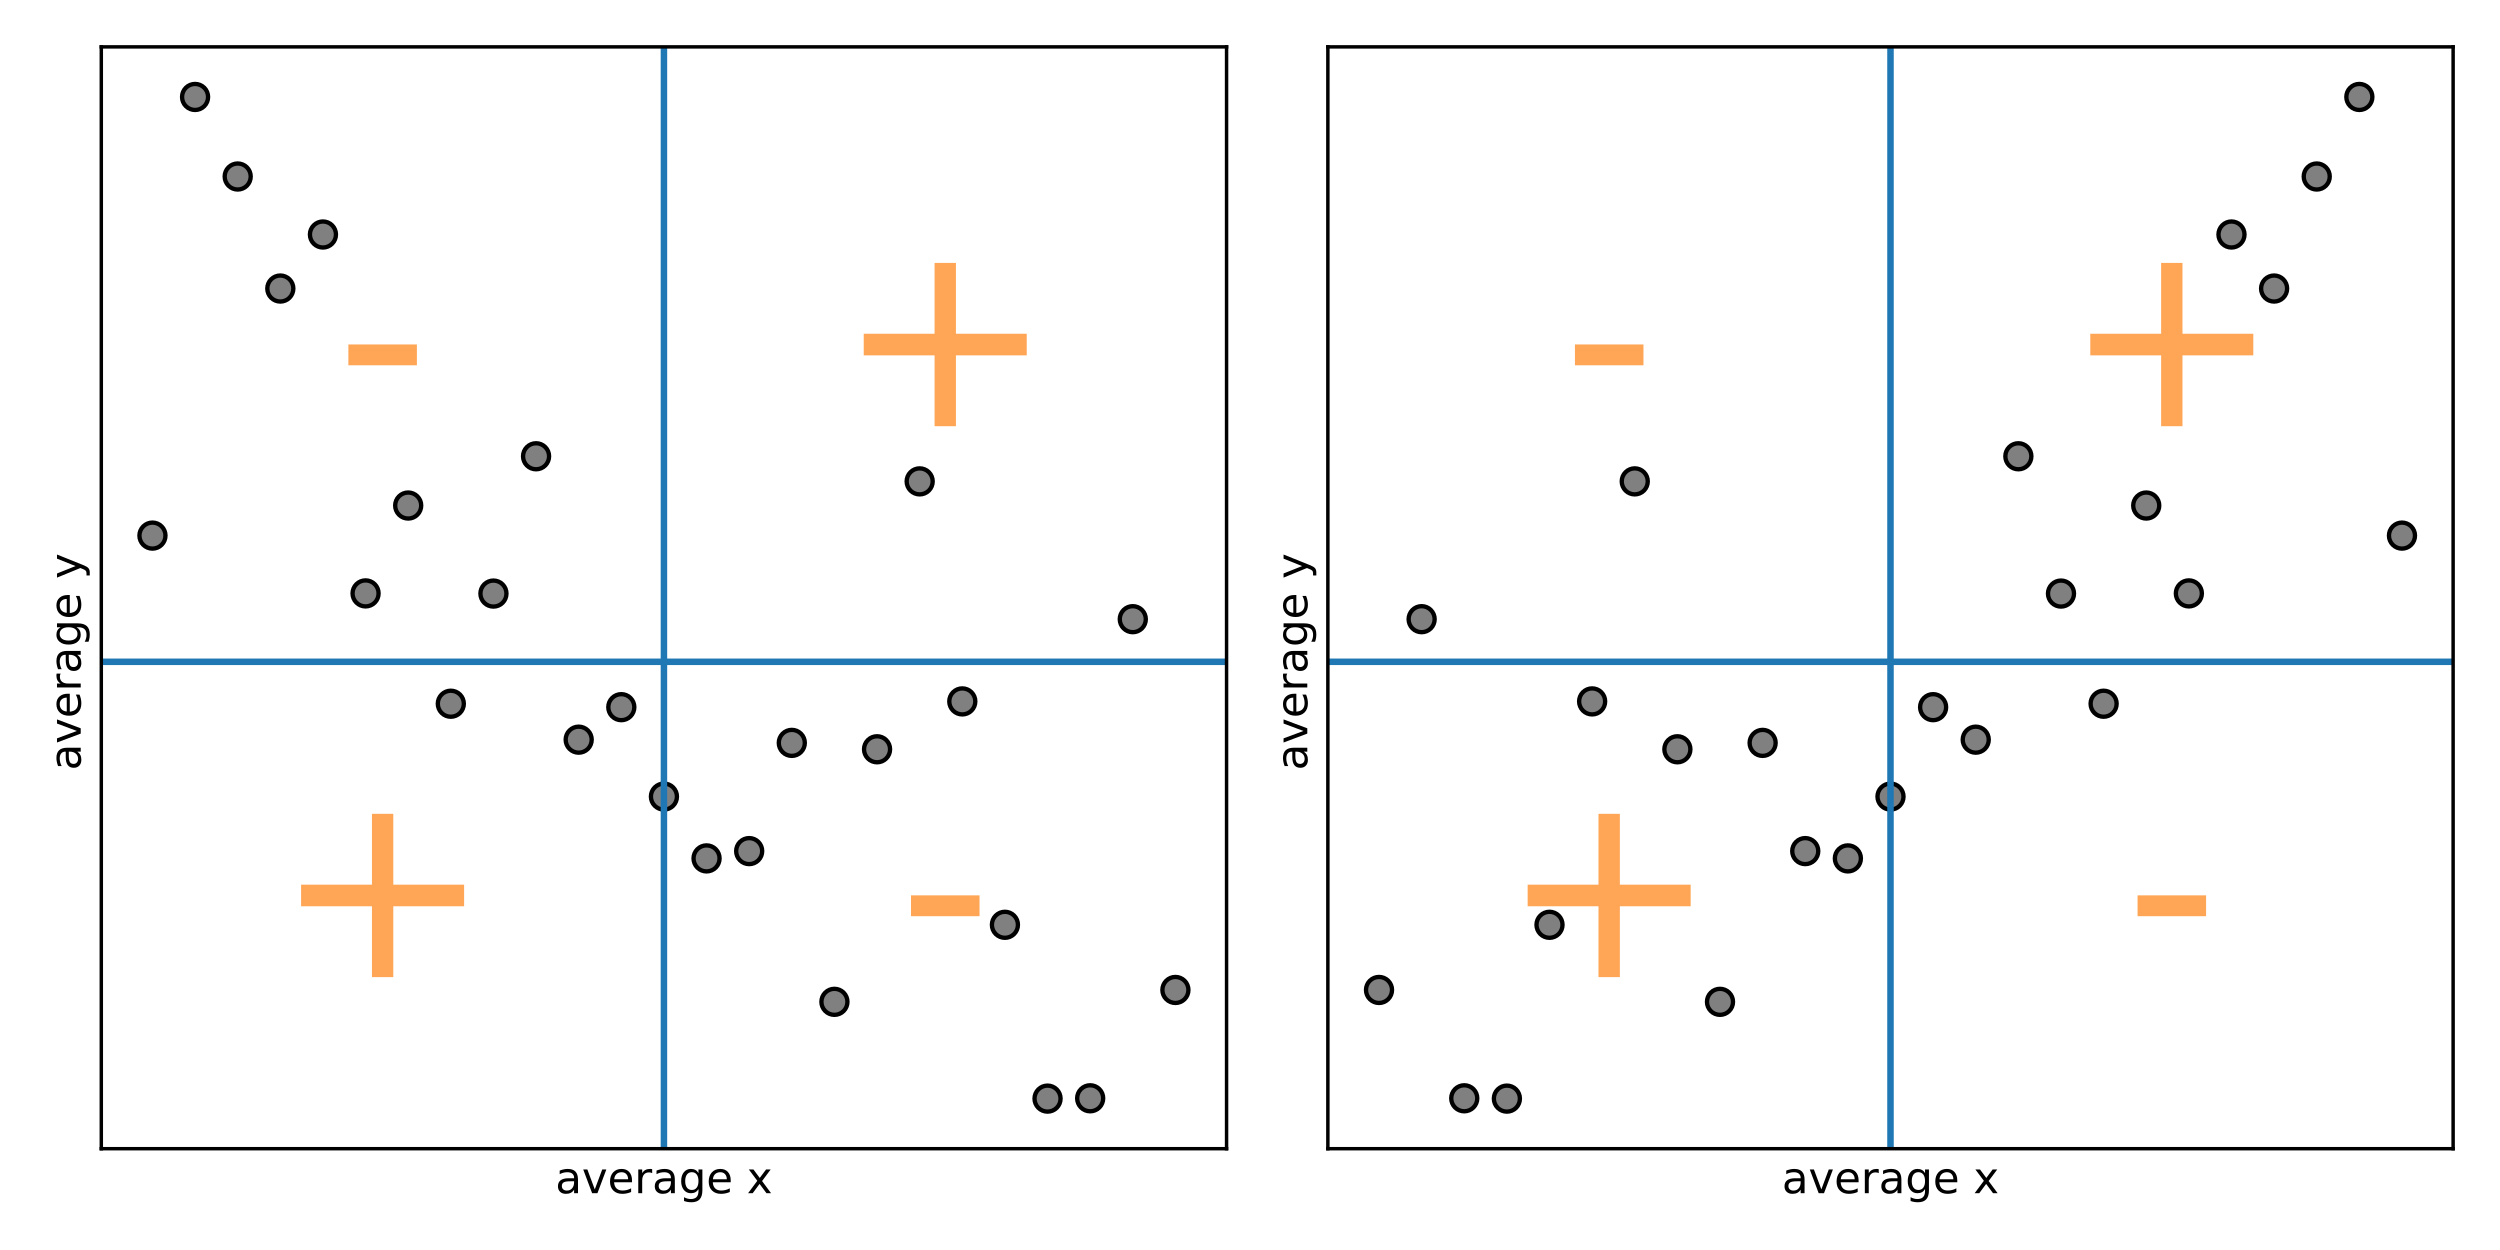
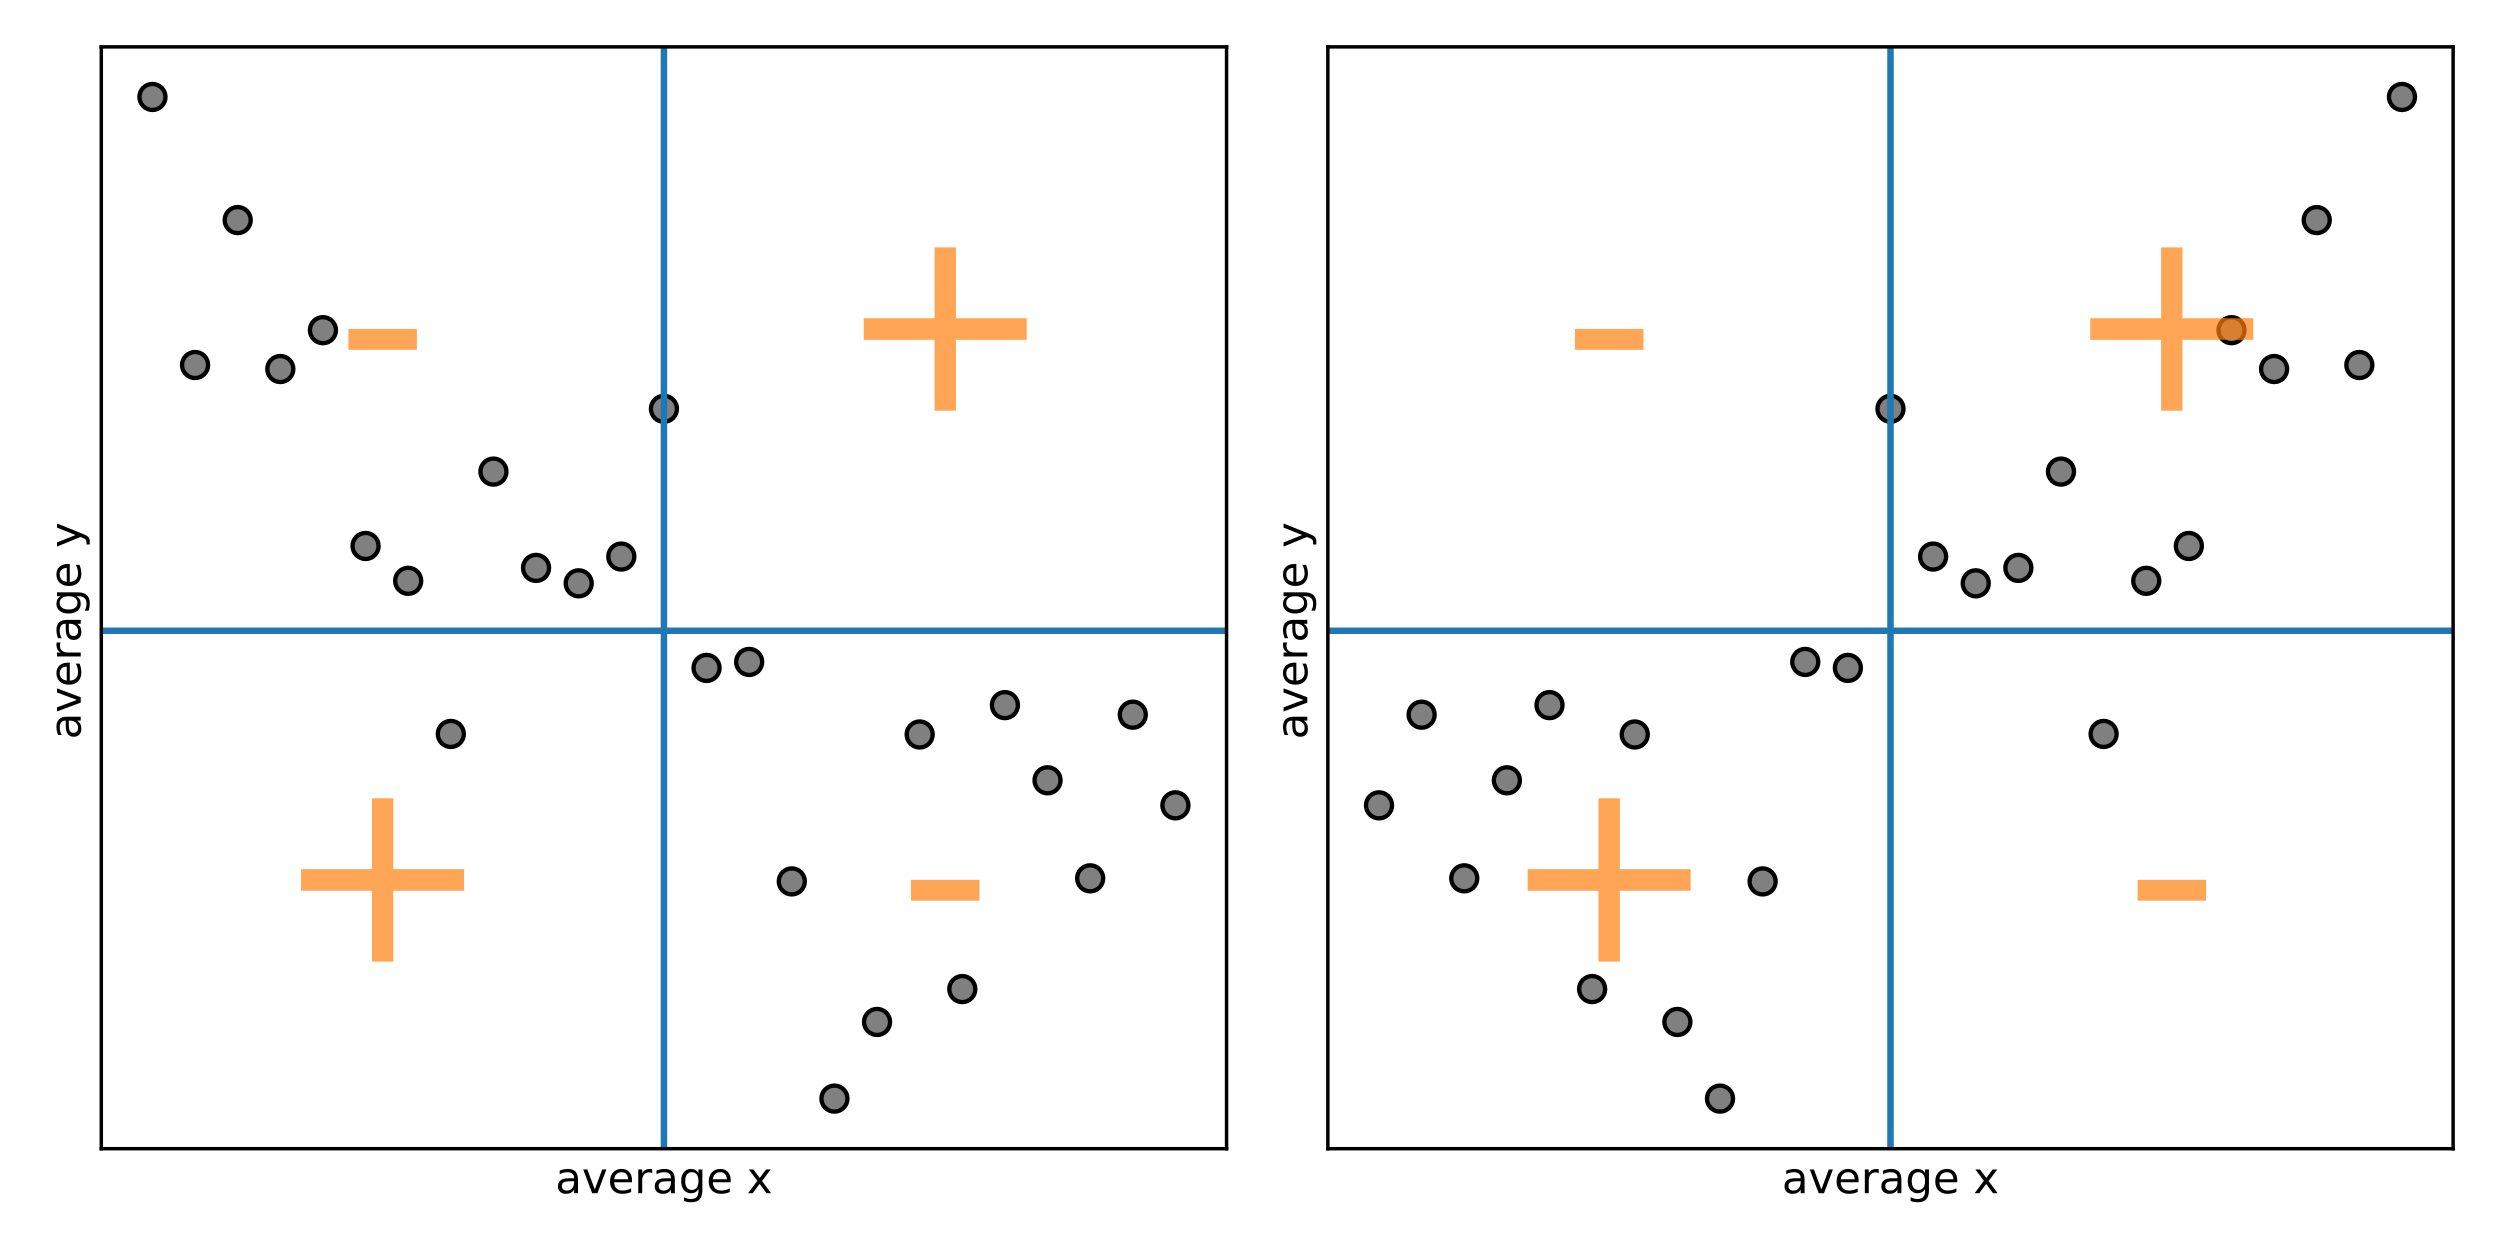
<svg xmlns="http://www.w3.org/2000/svg" xmlns:xlink="http://www.w3.org/1999/xlink" width="576pt" height="288pt" viewBox="0 0 576 288" version="1.1">
  <defs>
    <style type="text/css">*{stroke-linejoin: round; stroke-linecap: butt}</style>
  </defs>
  <g id="figure_1">
    <g id="patch_1">
      <path d="M 0 288  L 576 288  L 576 0  L 0 0  L 0 288  z " style="fill: none" />
    </g>
    <g id="axes_1">
      <g id="patch_2">
        <path d="M 23.34 264.66  L 282.6 264.66  L 282.6 10.8  L 23.34 10.8  L 23.34 264.66  z " style="fill: none" />
      </g>
      <g id="PathCollection_1">
        <defs>
-           <path id="m7568e894df" d="M 0 3  C 0.796 3 1.559 2.684 2.121 2.121  C 2.684 1.559 3 0.796 3 0  C 3 -0.796 2.684 -1.559 2.121 -2.121  C 1.559 -2.684 0.796 -3 0 -3  C -0.796 -3 -1.559 -2.684 -2.121 -2.121  C -2.684 -1.559 -3 -0.796 -3 0  C -3 0.796 -2.684 1.559 -2.121 2.121  C -1.559 2.684 -0.796 3 0 3  z " style="stroke: #000000" />
+           <path id="m9c5553d128" d="M 0 3  C 0.796 3 1.559 2.684 2.121 2.121  C 2.684 1.559 3 0.796 3 0  C 3 -0.796 2.684 -1.559 2.121 -2.121  C 1.559 -2.684 0.796 -3 0 -3  C -0.796 -3 -1.559 -2.684 -2.121 -2.121  C -2.684 -1.559 -3 -0.796 -3 0  C -3 0.796 -2.684 1.559 -2.121 2.121  C -1.559 2.684 -0.796 3 0 3  z " style="stroke: #000000" />
        </defs>
-         <g clip-path="url(#pcaa8793745)">
-           <use xlink:href="#m7568e894df" x="35.125" y="123.403" style="fill: #808080; stroke: #000000" />
-           <use xlink:href="#m7568e894df" x="44.945" y="22.339" style="fill: #808080; stroke: #000000" />
-           <use xlink:href="#m7568e894df" x="54.765" y="40.668" style="fill: #808080; stroke: #000000" />
-           <use xlink:href="#m7568e894df" x="64.586" y="66.479" style="fill: #808080; stroke: #000000" />
-           <use xlink:href="#m7568e894df" x="74.406" y="54.03" style="fill: #808080; stroke: #000000" />
-           <use xlink:href="#m7568e894df" x="84.227" y="136.72" style="fill: #808080; stroke: #000000" />
-           <use xlink:href="#m7568e894df" x="94.047" y="116.475" style="fill: #808080; stroke: #000000" />
-           <use xlink:href="#m7568e894df" x="103.868" y="162.139" style="fill: #808080; stroke: #000000" />
-           <use xlink:href="#m7568e894df" x="113.688" y="136.759" style="fill: #808080; stroke: #000000" />
-           <use xlink:href="#m7568e894df" x="123.509" y="105.125" style="fill: #808080; stroke: #000000" />
-           <use xlink:href="#m7568e894df" x="133.329" y="170.419" style="fill: #808080; stroke: #000000" />
-           <use xlink:href="#m7568e894df" x="143.15" y="162.933" style="fill: #808080; stroke: #000000" />
-           <use xlink:href="#m7568e894df" x="152.97" y="183.531" style="fill: #808080; stroke: #000000" />
-           <use xlink:href="#m7568e894df" x="162.79" y="197.776" style="fill: #808080; stroke: #000000" />
-           <use xlink:href="#m7568e894df" x="172.611" y="196.094" style="fill: #808080; stroke: #000000" />
-           <use xlink:href="#m7568e894df" x="182.431" y="171.16" style="fill: #808080; stroke: #000000" />
-           <use xlink:href="#m7568e894df" x="192.252" y="230.822" style="fill: #808080; stroke: #000000" />
-           <use xlink:href="#m7568e894df" x="202.072" y="172.633" style="fill: #808080; stroke: #000000" />
-           <use xlink:href="#m7568e894df" x="211.893" y="110.909" style="fill: #808080; stroke: #000000" />
-           <use xlink:href="#m7568e894df" x="221.713" y="161.605" style="fill: #808080; stroke: #000000" />
-           <use xlink:href="#m7568e894df" x="231.534" y="213.074" style="fill: #808080; stroke: #000000" />
-           <use xlink:href="#m7568e894df" x="241.354" y="253.121" style="fill: #808080; stroke: #000000" />
-           <use xlink:href="#m7568e894df" x="251.175" y="253.045" style="fill: #808080; stroke: #000000" />
-           <use xlink:href="#m7568e894df" x="260.995" y="142.66" style="fill: #808080; stroke: #000000" />
-           <use xlink:href="#m7568e894df" x="270.815" y="228.087" style="fill: #808080; stroke: #000000" />
+         <g clip-path="url(#p40e77ef94c)">
+           <use xlink:href="#m9c5553d128" x="35.125" y="22.339" style="fill: #808080; stroke: #000000" />
+           <use xlink:href="#m9c5553d128" x="44.945" y="84.099" style="fill: #808080; stroke: #000000" />
+           <use xlink:href="#m9c5553d128" x="54.765" y="50.708" style="fill: #808080; stroke: #000000" />
+           <use xlink:href="#m9c5553d128" x="64.586" y="85.021" style="fill: #808080; stroke: #000000" />
+           <use xlink:href="#m9c5553d128" x="74.406" y="76.072" style="fill: #808080; stroke: #000000" />
+           <use xlink:href="#m9c5553d128" x="84.227" y="125.791" style="fill: #808080; stroke: #000000" />
+           <use xlink:href="#m9c5553d128" x="94.047" y="133.821" style="fill: #808080; stroke: #000000" />
+           <use xlink:href="#m9c5553d128" x="103.868" y="169.102" style="fill: #808080; stroke: #000000" />
+           <use xlink:href="#m9c5553d128" x="113.688" y="108.655" style="fill: #808080; stroke: #000000" />
+           <use xlink:href="#m9c5553d128" x="123.509" y="130.842" style="fill: #808080; stroke: #000000" />
+           <use xlink:href="#m9c5553d128" x="133.329" y="134.399" style="fill: #808080; stroke: #000000" />
+           <use xlink:href="#m9c5553d128" x="143.15" y="128.233" style="fill: #808080; stroke: #000000" />
+           <use xlink:href="#m9c5553d128" x="152.97" y="94.187" style="fill: #808080; stroke: #000000" />
+           <use xlink:href="#m9c5553d128" x="162.79" y="153.888" style="fill: #808080; stroke: #000000" />
+           <use xlink:href="#m9c5553d128" x="172.611" y="152.508" style="fill: #808080; stroke: #000000" />
+           <use xlink:href="#m9c5553d128" x="182.431" y="203.077" style="fill: #808080; stroke: #000000" />
+           <use xlink:href="#m9c5553d128" x="192.252" y="253.121" style="fill: #808080; stroke: #000000" />
+           <use xlink:href="#m9c5553d128" x="202.072" y="235.458" style="fill: #808080; stroke: #000000" />
+           <use xlink:href="#m9c5553d128" x="211.893" y="169.225" style="fill: #808080; stroke: #000000" />
+           <use xlink:href="#m9c5553d128" x="221.713" y="227.884" style="fill: #808080; stroke: #000000" />
+           <use xlink:href="#m9c5553d128" x="231.534" y="162.461" style="fill: #808080; stroke: #000000" />
+           <use xlink:href="#m9c5553d128" x="241.354" y="179.782" style="fill: #808080; stroke: #000000" />
+           <use xlink:href="#m9c5553d128" x="251.175" y="202.366" style="fill: #808080; stroke: #000000" />
+           <use xlink:href="#m9c5553d128" x="260.995" y="164.665" style="fill: #808080; stroke: #000000" />
+           <use xlink:href="#m9c5553d128" x="270.815" y="185.549" style="fill: #808080; stroke: #000000" />
        </g>
      </g>
      <g id="matplotlib.axis_1">
        <g id="xtick_1">
          <g id="line2d_1">
            <defs>
-               <path id="m7939859b4e" d="M 0 0  L 0 4  " />
+               <path id="mf83163ab41" d="M 0 0  L 0 4  " />
            </defs>
            <g>
-               <use xlink:href="#m7939859b4e" x="152.97" y="264.66" />
+               <use xlink:href="#mf83163ab41" x="152.97" y="264.66" />
            </g>
          </g>
          <g id="text_1">
            <g transform="translate(127.9513 274.9194) scale(0.1 -0.1)">
              <defs>
                <path id="DejaVuSans-61" d="M 2194 1759  Q 1497 1759 1228 1600  Q 959 1441 959 1056  Q 959 750 1161 570  Q 1363 391 1709 391  Q 2188 391 2477 730  Q 2766 1069 2766 1631  L 2766 1759  L 2194 1759  z M 3341 1997  L 3341 0  L 2766 0  L 2766 531  Q 2569 213 2275 61  Q 1981 -91 1556 -91  Q 1019 -91 701 211  Q 384 513 384 1019  Q 384 1609 779 1909  Q 1175 2209 1959 2209  L 2766 2209  L 2766 2266  Q 2766 2663 2505 2880  Q 2244 3097 1772 3097  Q 1472 3097 1187 3025  Q 903 2953 641 2809  L 641 3341  Q 956 3463 1253 3523  Q 1550 3584 1831 3584  Q 2591 3584 2966 3190  Q 3341 2797 3341 1997  z " transform="scale(0.015625)" />
                <path id="DejaVuSans-76" d="M 191 3500  L 800 3500  L 1894 563  L 2988 3500  L 3597 3500  L 2284 0  L 1503 0  L 191 3500  z " transform="scale(0.015625)" />
                <path id="DejaVuSans-65" d="M 3597 1894  L 3597 1613  L 953 1613  Q 991 1019 1311 708  Q 1631 397 2203 397  Q 2534 397 2845 478  Q 3156 559 3463 722  L 3463 178  Q 3153 47 2828 -22  Q 2503 -91 2169 -91  Q 1331 -91 842 396  Q 353 884 353 1716  Q 353 2575 817 3079  Q 1281 3584 2069 3584  Q 2775 3584 3186 3129  Q 3597 2675 3597 1894  z M 3022 2063  Q 3016 2534 2758 2815  Q 2500 3097 2075 3097  Q 1594 3097 1305 2825  Q 1016 2553 972 2059  L 3022 2063  z " transform="scale(0.015625)" />
                <path id="DejaVuSans-72" d="M 2631 2963  Q 2534 3019 2420 3045  Q 2306 3072 2169 3072  Q 1681 3072 1420 2755  Q 1159 2438 1159 1844  L 1159 0  L 581 0  L 581 3500  L 1159 3500  L 1159 2956  Q 1341 3275 1631 3429  Q 1922 3584 2338 3584  Q 2397 3584 2469 3576  Q 2541 3569 2628 3553  L 2631 2963  z " transform="scale(0.015625)" />
                <path id="DejaVuSans-67" d="M 2906 1791  Q 2906 2416 2648 2759  Q 2391 3103 1925 3103  Q 1463 3103 1205 2759  Q 947 2416 947 1791  Q 947 1169 1205 825  Q 1463 481 1925 481  Q 2391 481 2648 825  Q 2906 1169 2906 1791  z M 3481 434  Q 3481 -459 3084 -895  Q 2688 -1331 1869 -1331  Q 1566 -1331 1297 -1286  Q 1028 -1241 775 -1147  L 775 -588  Q 1028 -725 1275 -790  Q 1522 -856 1778 -856  Q 2344 -856 2625 -561  Q 2906 -266 2906 331  L 2906 616  Q 2728 306 2450 153  Q 2172 0 1784 0  Q 1141 0 747 490  Q 353 981 353 1791  Q 353 2603 747 3093  Q 1141 3584 1784 3584  Q 2172 3584 2450 3431  Q 2728 3278 2906 2969  L 2906 3500  L 3481 3500  L 3481 434  z " transform="scale(0.015625)" />
                <path id="DejaVuSans-20" transform="scale(0.015625)" />
                <path id="DejaVuSans-78" d="M 3513 3500  L 2247 1797  L 3578 0  L 2900 0  L 1881 1375  L 863 0  L 184 0  L 1544 1831  L 300 3500  L 978 3500  L 1906 2253  L 2834 3500  L 3513 3500  z " transform="scale(0.015625)" />
              </defs>
              <use xlink:href="#DejaVuSans-61" />
              <use xlink:href="#DejaVuSans-76" x="61.279" />
              <use xlink:href="#DejaVuSans-65" x="120.459" />
              <use xlink:href="#DejaVuSans-72" x="181.982" />
              <use xlink:href="#DejaVuSans-61" x="223.096" />
              <use xlink:href="#DejaVuSans-67" x="284.375" />
              <use xlink:href="#DejaVuSans-65" x="347.852" />
              <use xlink:href="#DejaVuSans-20" x="409.375" />
              <use xlink:href="#DejaVuSans-78" x="441.162" />
            </g>
          </g>
        </g>
      </g>
      <g id="matplotlib.axis_2">
        <g id="ytick_1">
          <g id="line2d_2">
            <defs>
-               <path id="m72ba36026c" d="M 0 0  L -4 0  " />
+               <path id="m6688fa8710" d="M 0 0  L -4 0  " />
            </defs>
            <g>
-               <use xlink:href="#m72ba36026c" x="23.34" y="152.48" />
+               <use xlink:href="#m6688fa8710" x="23.34" y="145.33" />
            </g>
          </g>
          <g id="text_2">
-             <g transform="translate(18.59937 177.499) rotate(-90) scale(0.1 -0.1)">
+             <g transform="translate(18.59937 170.3489) rotate(-90) scale(0.1 -0.1)">
              <defs>
                <path id="DejaVuSans-79" d="M 2059 -325  Q 1816 -950 1584 -1140  Q 1353 -1331 966 -1331  L 506 -1331  L 506 -850  L 844 -850  Q 1081 -850 1212 -737  Q 1344 -625 1503 -206  L 1606 56  L 191 3500  L 800 3500  L 1894 763  L 2988 3500  L 3597 3500  L 2059 -325  z " transform="scale(0.015625)" />
              </defs>
              <use xlink:href="#DejaVuSans-61" />
              <use xlink:href="#DejaVuSans-76" x="61.279" />
              <use xlink:href="#DejaVuSans-65" x="120.459" />
              <use xlink:href="#DejaVuSans-72" x="181.982" />
              <use xlink:href="#DejaVuSans-61" x="223.096" />
              <use xlink:href="#DejaVuSans-67" x="284.375" />
              <use xlink:href="#DejaVuSans-65" x="347.852" />
              <use xlink:href="#DejaVuSans-20" x="409.375" />
              <use xlink:href="#DejaVuSans-79" x="441.162" />
            </g>
          </g>
        </g>
      </g>
      <g id="line2d_3">
-         <path d="M 152.97 264.66  L 152.97 10.8  " clip-path="url(#pcaa8793745)" style="fill: none; stroke: #1f77b4; stroke-width: 1.5; stroke-linecap: square" />
+         <path d="M 152.97 264.66  L 152.97 10.8  " clip-path="url(#p40e77ef94c)" style="fill: none; stroke: #1f77b4; stroke-width: 1.5; stroke-linecap: square" />
      </g>
      <g id="line2d_4">
-         <path d="M 23.34 152.48  L 282.6 152.48  " clip-path="url(#pcaa8793745)" style="fill: none; stroke: #1f77b4; stroke-width: 1.5; stroke-linecap: square" />
+         <path d="M 23.34 145.33  L 282.6 145.33  " clip-path="url(#p40e77ef94c)" style="fill: none; stroke: #1f77b4; stroke-width: 1.5; stroke-linecap: square" />
      </g>
      <g id="patch_3">
        <path d="M 23.34 264.66  L 23.34 10.8  " style="fill: none; stroke: #000000; stroke-width: 0.8; stroke-linejoin: miter; stroke-linecap: square" />
      </g>
      <g id="patch_4">
        <path d="M 282.6 264.66  L 282.6 10.8  " style="fill: none; stroke: #000000; stroke-width: 0.8; stroke-linejoin: miter; stroke-linecap: square" />
      </g>
      <g id="patch_5">
        <path d="M 23.34 264.66  L 282.6 264.66  " style="fill: none; stroke: #000000; stroke-width: 0.8; stroke-linejoin: miter; stroke-linecap: square" />
      </g>
      <g id="patch_6">
        <path d="M 23.34 10.8  L 282.6 10.8  " style="fill: none; stroke: #000000; stroke-width: 0.8; stroke-linejoin: miter; stroke-linecap: square" />
      </g>
      <g id="text_3">
-         <g style="fill: #ff7f0e; opacity: 0.7" transform="translate(192.6459 98.19637) scale(0.6 -0.6)">
+         <g style="fill: #ff7f0e; opacity: 0.7" transform="translate(192.6459 94.62134) scale(0.6 -0.6)">
          <defs>
            <path id="DejaVuSans-2b" d="M 2944 4013  L 2944 2272  L 4684 2272  L 4684 1741  L 2944 1741  L 2944 0  L 2419 0  L 2419 1741  L 678 1741  L 678 2272  L 2419 2272  L 2419 4013  L 2944 4013  z " transform="scale(0.015625)" />
          </defs>
          <use xlink:href="#DejaVuSans-2b" />
        </g>
      </g>
      <g id="text_4">
-         <g style="fill: #ff7f0e; opacity: 0.7" transform="translate(63.01594 225.1264) scale(0.6 -0.6)">
+         <g style="fill: #ff7f0e; opacity: 0.7" transform="translate(63.01594 221.5513) scale(0.6 -0.6)">
          <use xlink:href="#DejaVuSans-2b" />
        </g>
      </g>
      <g id="text_5">
-         <g style="fill: #ff7f0e; opacity: 0.7" transform="translate(206.9616 225.1264) scale(0.6 -0.6)">
+         <g style="fill: #ff7f0e; opacity: 0.7" transform="translate(206.9616 221.5513) scale(0.6 -0.6)">
          <defs>
            <path id="DejaVuSans-2d" d="M 313 2009  L 1997 2009  L 1997 1497  L 313 1497  L 313 2009  z " transform="scale(0.015625)" />
          </defs>
          <use xlink:href="#DejaVuSans-2d" />
        </g>
      </g>
      <g id="text_6">
-         <g style="fill: #ff7f0e; opacity: 0.7" transform="translate(77.33156 98.19637) scale(0.6 -0.6)">
+         <g style="fill: #ff7f0e; opacity: 0.7" transform="translate(77.33156 94.62134) scale(0.6 -0.6)">
          <use xlink:href="#DejaVuSans-2d" />
        </g>
      </g>
    </g>
    <g id="axes_2">
      <g id="patch_7">
        <path d="M 305.94 264.66  L 565.2 264.66  L 565.2 10.8  L 305.94 10.8  L 305.94 264.66  z " style="fill: none" />
      </g>
      <g id="PathCollection_2">
-         <g clip-path="url(#p0c11690237)">
-           <use xlink:href="#m7568e894df" x="553.415" y="123.403" style="fill: #808080; stroke: #000000" />
-           <use xlink:href="#m7568e894df" x="543.595" y="22.339" style="fill: #808080; stroke: #000000" />
-           <use xlink:href="#m7568e894df" x="533.775" y="40.668" style="fill: #808080; stroke: #000000" />
-           <use xlink:href="#m7568e894df" x="523.954" y="66.479" style="fill: #808080; stroke: #000000" />
-           <use xlink:href="#m7568e894df" x="514.134" y="54.03" style="fill: #808080; stroke: #000000" />
-           <use xlink:href="#m7568e894df" x="504.313" y="136.72" style="fill: #808080; stroke: #000000" />
-           <use xlink:href="#m7568e894df" x="494.493" y="116.475" style="fill: #808080; stroke: #000000" />
-           <use xlink:href="#m7568e894df" x="484.672" y="162.139" style="fill: #808080; stroke: #000000" />
-           <use xlink:href="#m7568e894df" x="474.852" y="136.759" style="fill: #808080; stroke: #000000" />
-           <use xlink:href="#m7568e894df" x="465.031" y="105.125" style="fill: #808080; stroke: #000000" />
-           <use xlink:href="#m7568e894df" x="455.211" y="170.419" style="fill: #808080; stroke: #000000" />
-           <use xlink:href="#m7568e894df" x="445.39" y="162.933" style="fill: #808080; stroke: #000000" />
-           <use xlink:href="#m7568e894df" x="435.57" y="183.531" style="fill: #808080; stroke: #000000" />
-           <use xlink:href="#m7568e894df" x="425.75" y="197.776" style="fill: #808080; stroke: #000000" />
-           <use xlink:href="#m7568e894df" x="415.929" y="196.094" style="fill: #808080; stroke: #000000" />
-           <use xlink:href="#m7568e894df" x="406.109" y="171.16" style="fill: #808080; stroke: #000000" />
-           <use xlink:href="#m7568e894df" x="396.288" y="230.822" style="fill: #808080; stroke: #000000" />
-           <use xlink:href="#m7568e894df" x="386.468" y="172.633" style="fill: #808080; stroke: #000000" />
-           <use xlink:href="#m7568e894df" x="376.647" y="110.909" style="fill: #808080; stroke: #000000" />
-           <use xlink:href="#m7568e894df" x="366.827" y="161.605" style="fill: #808080; stroke: #000000" />
-           <use xlink:href="#m7568e894df" x="357.006" y="213.074" style="fill: #808080; stroke: #000000" />
-           <use xlink:href="#m7568e894df" x="347.186" y="253.121" style="fill: #808080; stroke: #000000" />
-           <use xlink:href="#m7568e894df" x="337.365" y="253.045" style="fill: #808080; stroke: #000000" />
-           <use xlink:href="#m7568e894df" x="327.545" y="142.66" style="fill: #808080; stroke: #000000" />
-           <use xlink:href="#m7568e894df" x="317.725" y="228.087" style="fill: #808080; stroke: #000000" />
+         <g clip-path="url(#pb5ae85dab0)">
+           <use xlink:href="#m9c5553d128" x="553.415" y="22.339" style="fill: #808080; stroke: #000000" />
+           <use xlink:href="#m9c5553d128" x="543.595" y="84.099" style="fill: #808080; stroke: #000000" />
+           <use xlink:href="#m9c5553d128" x="533.775" y="50.708" style="fill: #808080; stroke: #000000" />
+           <use xlink:href="#m9c5553d128" x="523.954" y="85.021" style="fill: #808080; stroke: #000000" />
+           <use xlink:href="#m9c5553d128" x="514.134" y="76.072" style="fill: #808080; stroke: #000000" />
+           <use xlink:href="#m9c5553d128" x="504.313" y="125.791" style="fill: #808080; stroke: #000000" />
+           <use xlink:href="#m9c5553d128" x="494.493" y="133.821" style="fill: #808080; stroke: #000000" />
+           <use xlink:href="#m9c5553d128" x="484.672" y="169.102" style="fill: #808080; stroke: #000000" />
+           <use xlink:href="#m9c5553d128" x="474.852" y="108.655" style="fill: #808080; stroke: #000000" />
+           <use xlink:href="#m9c5553d128" x="465.031" y="130.842" style="fill: #808080; stroke: #000000" />
+           <use xlink:href="#m9c5553d128" x="455.211" y="134.399" style="fill: #808080; stroke: #000000" />
+           <use xlink:href="#m9c5553d128" x="445.39" y="128.233" style="fill: #808080; stroke: #000000" />
+           <use xlink:href="#m9c5553d128" x="435.57" y="94.187" style="fill: #808080; stroke: #000000" />
+           <use xlink:href="#m9c5553d128" x="425.75" y="153.888" style="fill: #808080; stroke: #000000" />
+           <use xlink:href="#m9c5553d128" x="415.929" y="152.508" style="fill: #808080; stroke: #000000" />
+           <use xlink:href="#m9c5553d128" x="406.109" y="203.077" style="fill: #808080; stroke: #000000" />
+           <use xlink:href="#m9c5553d128" x="396.288" y="253.121" style="fill: #808080; stroke: #000000" />
+           <use xlink:href="#m9c5553d128" x="386.468" y="235.458" style="fill: #808080; stroke: #000000" />
+           <use xlink:href="#m9c5553d128" x="376.647" y="169.225" style="fill: #808080; stroke: #000000" />
+           <use xlink:href="#m9c5553d128" x="366.827" y="227.884" style="fill: #808080; stroke: #000000" />
+           <use xlink:href="#m9c5553d128" x="357.006" y="162.461" style="fill: #808080; stroke: #000000" />
+           <use xlink:href="#m9c5553d128" x="347.186" y="179.782" style="fill: #808080; stroke: #000000" />
+           <use xlink:href="#m9c5553d128" x="337.365" y="202.366" style="fill: #808080; stroke: #000000" />
+           <use xlink:href="#m9c5553d128" x="327.545" y="164.665" style="fill: #808080; stroke: #000000" />
+           <use xlink:href="#m9c5553d128" x="317.725" y="185.549" style="fill: #808080; stroke: #000000" />
        </g>
      </g>
      <g id="matplotlib.axis_3">
        <g id="xtick_2">
          <g id="line2d_5">
            <g>
-               <use xlink:href="#m7939859b4e" x="435.57" y="264.66" />
+               <use xlink:href="#mf83163ab41" x="435.57" y="264.66" />
            </g>
          </g>
          <g id="text_7">
            <g transform="translate(410.5512 274.9194) scale(0.1 -0.1)">
              <use xlink:href="#DejaVuSans-61" />
              <use xlink:href="#DejaVuSans-76" x="61.279" />
              <use xlink:href="#DejaVuSans-65" x="120.459" />
              <use xlink:href="#DejaVuSans-72" x="181.982" />
              <use xlink:href="#DejaVuSans-61" x="223.096" />
              <use xlink:href="#DejaVuSans-67" x="284.375" />
              <use xlink:href="#DejaVuSans-65" x="347.852" />
              <use xlink:href="#DejaVuSans-20" x="409.375" />
              <use xlink:href="#DejaVuSans-78" x="441.162" />
            </g>
          </g>
        </g>
      </g>
      <g id="matplotlib.axis_4">
        <g id="ytick_2">
          <g id="line2d_6">
            <g>
-               <use xlink:href="#m72ba36026c" x="305.94" y="152.48" />
+               <use xlink:href="#m6688fa8710" x="305.94" y="145.33" />
            </g>
          </g>
          <g id="text_8">
-             <g transform="translate(301.1994 177.499) rotate(-90) scale(0.1 -0.1)">
+             <g transform="translate(301.1994 170.3489) rotate(-90) scale(0.1 -0.1)">
              <use xlink:href="#DejaVuSans-61" />
              <use xlink:href="#DejaVuSans-76" x="61.279" />
              <use xlink:href="#DejaVuSans-65" x="120.459" />
              <use xlink:href="#DejaVuSans-72" x="181.982" />
              <use xlink:href="#DejaVuSans-61" x="223.096" />
              <use xlink:href="#DejaVuSans-67" x="284.375" />
              <use xlink:href="#DejaVuSans-65" x="347.852" />
              <use xlink:href="#DejaVuSans-20" x="409.375" />
              <use xlink:href="#DejaVuSans-79" x="441.162" />
            </g>
          </g>
        </g>
      </g>
      <g id="line2d_7">
-         <path d="M 435.57 264.66  L 435.57 10.8  " clip-path="url(#p0c11690237)" style="fill: none; stroke: #1f77b4; stroke-width: 1.5; stroke-linecap: square" />
+         <path d="M 435.57 264.66  L 435.57 10.8  " clip-path="url(#pb5ae85dab0)" style="fill: none; stroke: #1f77b4; stroke-width: 1.5; stroke-linecap: square" />
      </g>
      <g id="line2d_8">
-         <path d="M 305.94 152.48  L 565.2 152.48  " clip-path="url(#p0c11690237)" style="fill: none; stroke: #1f77b4; stroke-width: 1.5; stroke-linecap: square" />
+         <path d="M 305.94 145.33  L 565.2 145.33  " clip-path="url(#pb5ae85dab0)" style="fill: none; stroke: #1f77b4; stroke-width: 1.5; stroke-linecap: square" />
      </g>
      <g id="patch_8">
        <path d="M 305.94 264.66  L 305.94 10.8  " style="fill: none; stroke: #000000; stroke-width: 0.8; stroke-linejoin: miter; stroke-linecap: square" />
      </g>
      <g id="patch_9">
        <path d="M 565.2 264.66  L 565.2 10.8  " style="fill: none; stroke: #000000; stroke-width: 0.8; stroke-linejoin: miter; stroke-linecap: square" />
      </g>
      <g id="patch_10">
        <path d="M 305.94 264.66  L 565.2 264.66  " style="fill: none; stroke: #000000; stroke-width: 0.8; stroke-linejoin: miter; stroke-linecap: square" />
      </g>
      <g id="patch_11">
        <path d="M 305.94 10.8  L 565.2 10.8  " style="fill: none; stroke: #000000; stroke-width: 0.8; stroke-linejoin: miter; stroke-linecap: square" />
      </g>
      <g id="text_9">
-         <g style="fill: #ff7f0e; opacity: 0.7" transform="translate(475.2459 98.19637) scale(0.6 -0.6)">
+         <g style="fill: #ff7f0e; opacity: 0.7" transform="translate(475.2459 94.62134) scale(0.6 -0.6)">
          <use xlink:href="#DejaVuSans-2b" />
        </g>
      </g>
      <g id="text_10">
-         <g style="fill: #ff7f0e; opacity: 0.7" transform="translate(345.6159 225.1264) scale(0.6 -0.6)">
+         <g style="fill: #ff7f0e; opacity: 0.7" transform="translate(345.6159 221.5513) scale(0.6 -0.6)">
          <use xlink:href="#DejaVuSans-2b" />
        </g>
      </g>
      <g id="text_11">
-         <g style="fill: #ff7f0e; opacity: 0.7" transform="translate(489.5616 225.1264) scale(0.6 -0.6)">
+         <g style="fill: #ff7f0e; opacity: 0.7" transform="translate(489.5616 221.5513) scale(0.6 -0.6)">
          <use xlink:href="#DejaVuSans-2d" />
        </g>
      </g>
      <g id="text_12">
-         <g style="fill: #ff7f0e; opacity: 0.7" transform="translate(359.9316 98.19637) scale(0.6 -0.6)">
+         <g style="fill: #ff7f0e; opacity: 0.7" transform="translate(359.9316 94.62134) scale(0.6 -0.6)">
          <use xlink:href="#DejaVuSans-2d" />
        </g>
      </g>
    </g>
  </g>
  <defs>
-     <clipPath id="pcaa8793745">
+     <clipPath id="p40e77ef94c">
      <rect x="23.34" y="10.8" width="259.26" height="253.86" />
    </clipPath>
-     <clipPath id="p0c11690237">
+     <clipPath id="pb5ae85dab0">
      <rect x="305.94" y="10.8" width="259.26" height="253.86" />
    </clipPath>
  </defs>
</svg>
